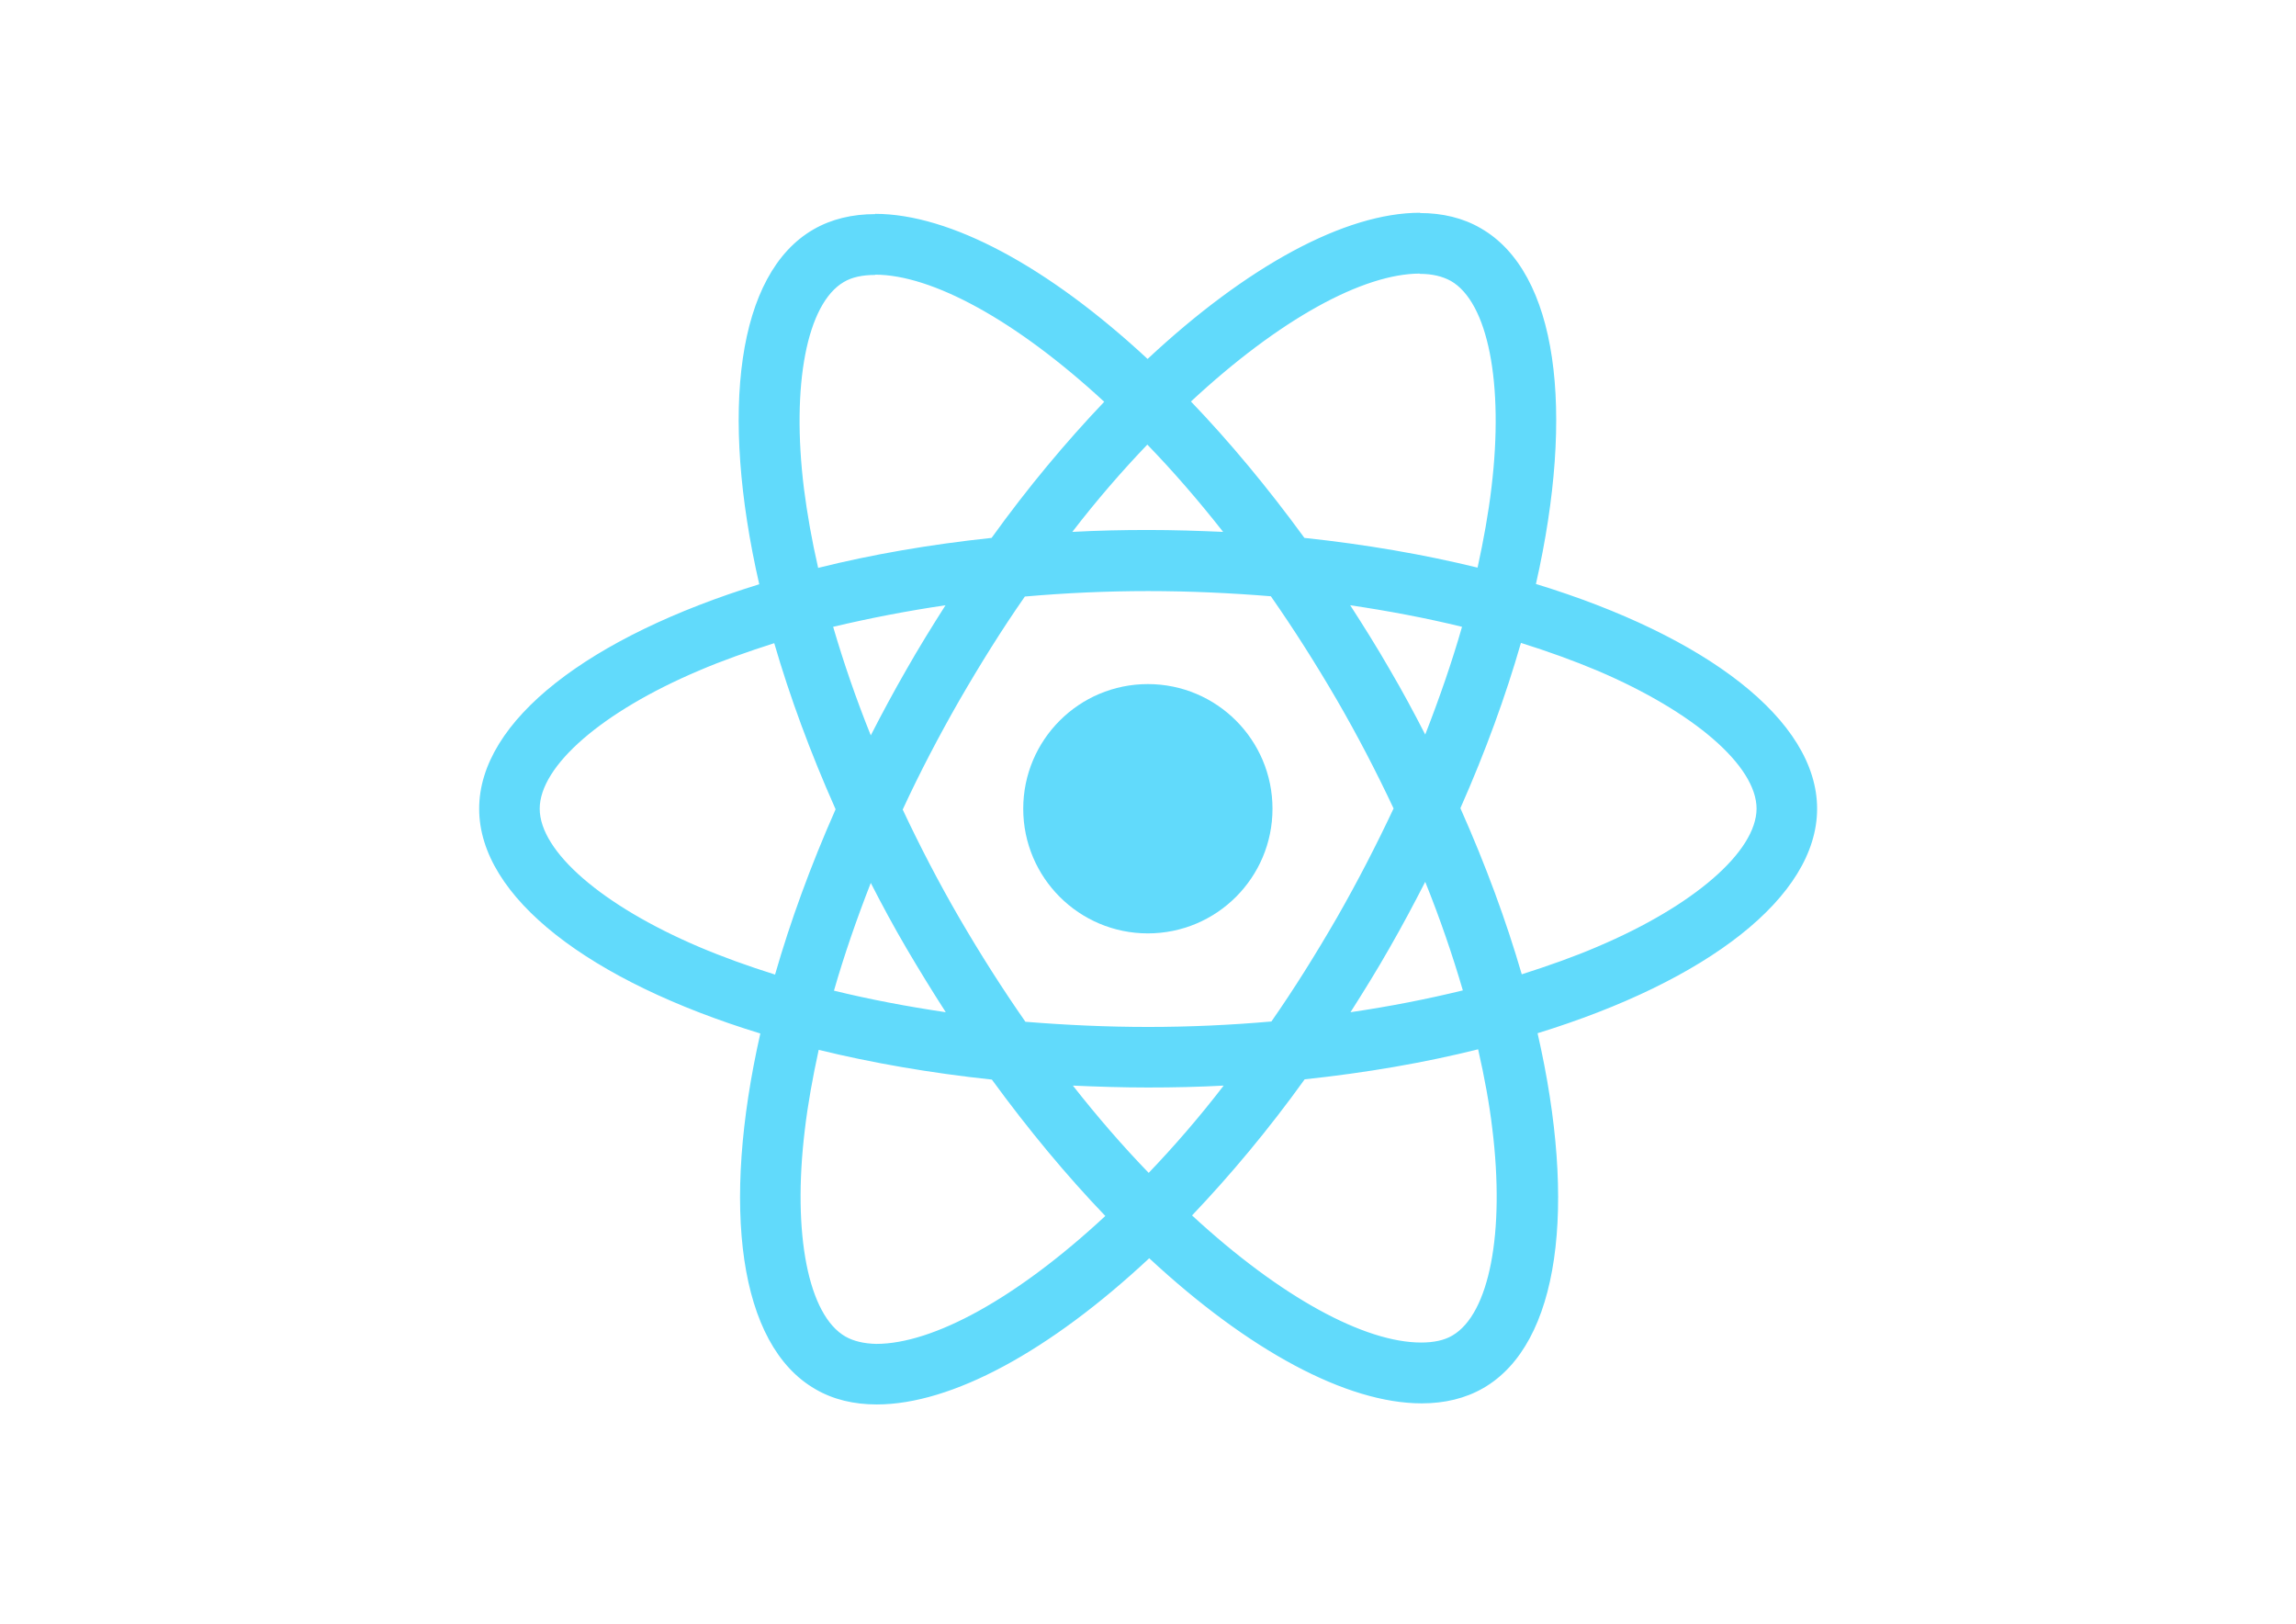
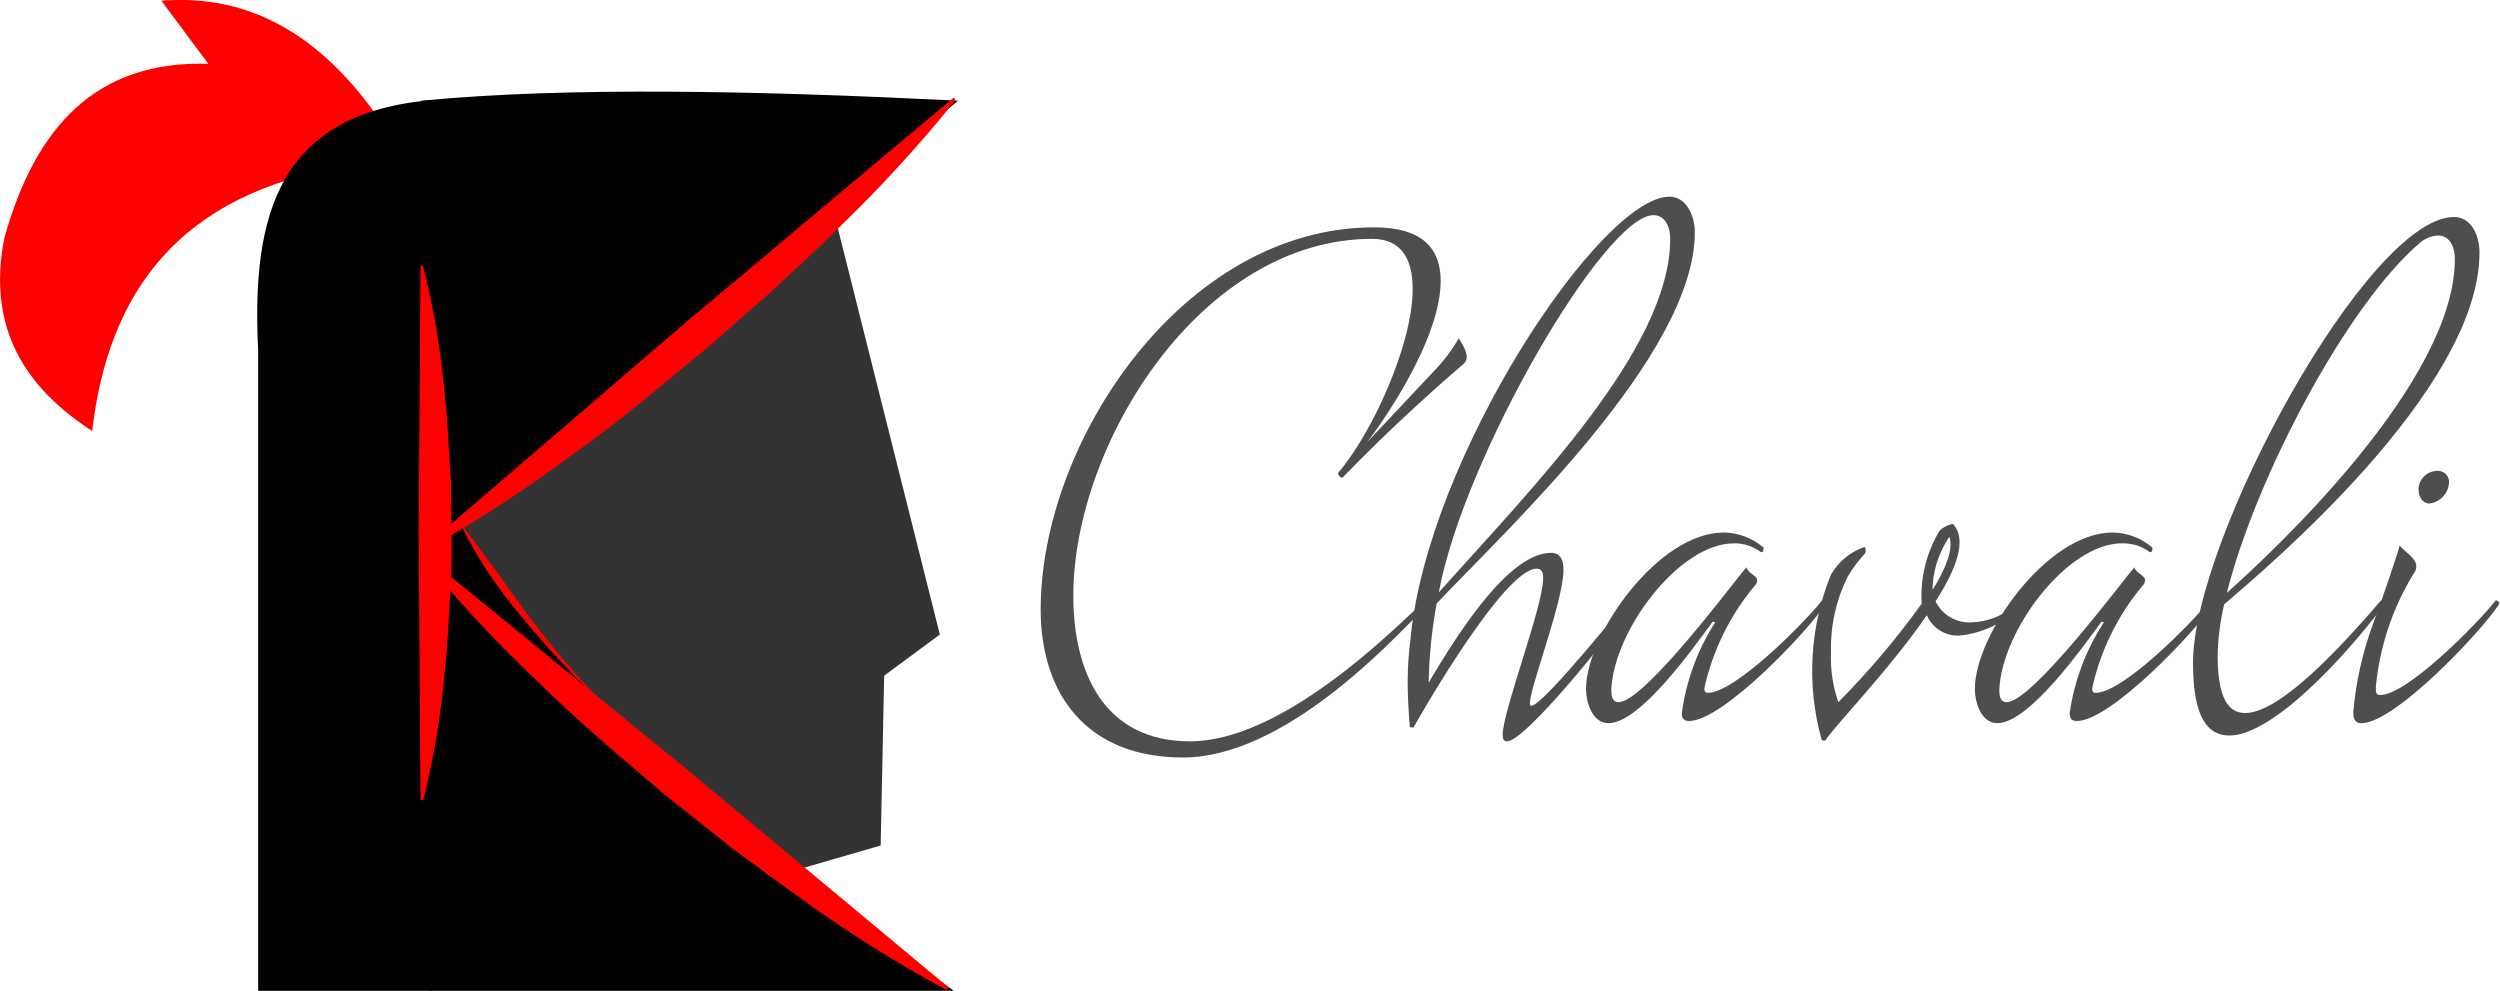
- <svg xmlns="http://www.w3.org/2000/svg" viewBox="0 0 841.9 595.3">
-   <g fill="#61DAFB">
-     <path d="M666.3 296.5c0-32.5-40.7-63.3-103.1-82.4 14.4-63.6 8-114.2-20.2-130.4-6.5-3.8-14.1-5.6-22.4-5.6v22.3c4.6 0 8.3.9 11.4 2.6 13.6 7.8 19.5 37.5 14.9 75.7-1.1 9.4-2.9 19.3-5.1 29.4-19.6-4.8-41-8.5-63.5-10.9-13.5-18.5-27.5-35.3-41.6-50 32.6-30.3 63.2-46.9 84-46.9V78c-27.5 0-63.5 19.6-99.9 53.6-36.4-33.8-72.4-53.2-99.9-53.2v22.3c20.7 0 51.4 16.5 84 46.6-14 14.7-28 31.4-41.3 49.9-22.6 2.4-44 6.1-63.6 11-2.3-10-4-19.7-5.2-29-4.7-38.2 1.1-67.9 14.6-75.8 3-1.8 6.9-2.6 11.5-2.6V78.5c-8.4 0-16 1.8-22.6 5.6-28.1 16.2-34.4 66.7-19.9 130.1-62.2 19.2-102.7 49.9-102.7 82.3 0 32.5 40.7 63.3 103.1 82.4-14.4 63.6-8 114.2 20.2 130.4 6.5 3.8 14.1 5.6 22.5 5.6 27.5 0 63.5-19.6 99.9-53.6 36.4 33.8 72.4 53.2 99.9 53.2 8.4 0 16-1.8 22.6-5.6 28.1-16.2 34.4-66.7 19.9-130.1 62-19.1 102.5-49.9 102.5-82.3zm-130.2-66.7c-3.7 12.9-8.3 26.2-13.5 39.5-4.1-8-8.4-16-13.1-24-4.6-8-9.5-15.8-14.4-23.4 14.2 2.1 27.9 4.7 41 7.9zm-45.8 106.5c-7.8 13.5-15.8 26.3-24.1 38.2-14.9 1.3-30 2-45.2 2-15.1 0-30.2-.7-45-1.9-8.3-11.9-16.4-24.6-24.2-38-7.6-13.1-14.5-26.4-20.8-39.8 6.2-13.4 13.2-26.8 20.7-39.9 7.8-13.5 15.8-26.3 24.1-38.2 14.9-1.3 30-2 45.2-2 15.1 0 30.2.7 45 1.9 8.3 11.9 16.4 24.6 24.2 38 7.6 13.1 14.5 26.4 20.8 39.8-6.3 13.4-13.2 26.8-20.7 39.9zm32.3-13c5.4 13.4 10 26.8 13.8 39.8-13.1 3.2-26.9 5.9-41.2 8 4.9-7.7 9.8-15.6 14.4-23.7 4.6-8 8.9-16.1 13-24.1zM421.2 430c-9.3-9.6-18.6-20.3-27.8-32 9 .4 18.2.7 27.5.7 9.4 0 18.7-.2 27.8-.7-9 11.7-18.3 22.4-27.5 32zm-74.4-58.9c-14.2-2.1-27.9-4.7-41-7.9 3.7-12.9 8.3-26.2 13.5-39.5 4.1 8 8.4 16 13.1 24 4.7 8 9.5 15.8 14.4 23.4zM420.7 163c9.3 9.6 18.6 20.3 27.8 32-9-.4-18.2-.7-27.5-.7-9.4 0-18.7.2-27.8.7 9-11.7 18.3-22.4 27.5-32zm-74 58.9c-4.9 7.7-9.8 15.6-14.4 23.7-4.6 8-8.9 16-13 24-5.4-13.4-10-26.8-13.8-39.8 13.1-3.1 26.9-5.8 41.2-7.9zm-90.5 125.2c-35.4-15.1-58.3-34.9-58.3-50.6 0-15.7 22.9-35.6 58.3-50.6 8.6-3.7 18-7 27.7-10.1 5.7 19.6 13.2 40 22.5 60.9-9.2 20.8-16.6 41.1-22.2 60.6-9.9-3.1-19.3-6.5-28-10.2zM310 490c-13.6-7.8-19.5-37.5-14.9-75.7 1.1-9.4 2.9-19.3 5.1-29.4 19.6 4.8 41 8.5 63.5 10.9 13.5 18.5 27.5 35.3 41.6 50-32.6 30.3-63.2 46.9-84 46.9-4.5-.1-8.3-1-11.3-2.7zm237.2-76.2c4.7 38.2-1.1 67.9-14.6 75.8-3 1.8-6.9 2.6-11.5 2.6-20.7 0-51.4-16.5-84-46.6 14-14.7 28-31.4 41.3-49.9 22.6-2.4 44-6.1 63.6-11 2.3 10.1 4.1 19.8 5.2 29.1zm38.5-66.7c-8.6 3.7-18 7-27.7 10.1-5.7-19.6-13.2-40-22.5-60.9 9.2-20.8 16.6-41.1 22.2-60.6 9.9 3.1 19.3 6.5 28.1 10.2 35.4 15.1 58.3 34.9 58.3 50.6-.1 15.7-23 35.6-58.4 50.6zM320.8 78.4z" />
-     <circle cx="420.9" cy="296.5" r="45.7" />
-     <path d="M520.5 78.1z" />
-   </g>
+ <svg xmlns="http://www.w3.org/2000/svg" id="Layer_2" data-name="Layer 2" viewBox="0 0 150 59.45">
+   <defs>
+     <style>.cls-1{fill:#333;}.cls-2{fill:red;}.cls-3{fill:#4d4e4e;}</style>
+   </defs>
+   <polygon class="cls-1" points="49.3 9.83 56.39 38.07 53.05 40.54 52.84 50.73 39.26 54.67 25.5 54.41 25.5 7.6 48.16 7.24 49.3 9.83" />
+   <path d="M74.05,146.5c8.83-.84,20.1-.6,32.2,0l-32.2,26.87V146.5" transform="translate(-48.77 -140.46)" />
+   <path class="cls-2" d="M69.6,150.43c-10.09,1.64-14.33,7.56-15.3,15.89-4-2.6-6.33-6.15-5.27-11.58,1.87-6.7,5.54-10.66,12.24-10.45l-2.82-3.79c5.4-.42,9.64,2.17,13.08,7.12Z" transform="translate(-48.77 -140.46)" />
+   <path d="M74.51,199.91H106c-17-12.11-29.35-23.38-31.41-32.74Z" transform="translate(-48.77 -140.46)" />
+   <path d="M74.7,199.91H64.26V161.46c-.42-8.24,1.3-14.21,10.44-15Z" transform="translate(-48.77 -140.46)" />
+   <path class="cls-2" d="M74.15,156.4a48.8,48.8,0,0,1,1.33,8c.16,1.34.19,2.68.29,4s.06,2.68.09,4,0,2.69-.09,4-.13,2.68-.28,4a50.15,50.15,0,0,1-1.32,8.06H74l-.11-16.1L74,156.4Z" transform="translate(-48.77 -140.46)" />
+   <path class="cls-2" d="M106.1,146.47A82.91,82.91,0,0,1,99,154.22c-1.23,1.25-2.53,2.39-3.79,3.59l-3.91,3.44c-1.35,1.1-2.68,2.22-4,3.3s-2.72,2.15-4.15,3.16a82,82,0,0,1-8.8,5.73l-.13-.15L90,159.73l16-13.42Z" transform="translate(-48.77 -140.46)" />
+   <path class="cls-2" d="M105.58,199.87a76.21,76.21,0,0,1-8.72-5.48c-1.42-1-2.75-2-4.12-3l-4-3.18c-1.29-1.11-2.6-2.19-3.88-3.32s-2.54-2.26-3.76-3.47a78.39,78.39,0,0,1-7-7.51l.12-.16L90,186.64l15.69,13.07Z" transform="translate(-48.77 -140.46)" />
+   <path class="cls-2" d="M84.88,182.58a47.67,47.67,0,0,1-4.72-5,31.09,31.09,0,0,1-2.09-2.75,24.73,24.73,0,0,1-1.7-3l0,0c.72.9,1.38,1.83,2.07,2.75l2,2.78a60,60,0,0,0,4.44,5.24Z" transform="translate(-48.77 -140.46)" />
+   <path class="cls-3" d="M129.05,168.84c2-2.31,4.48-7.66,4.48-11.05,0-1.74-.65-3-2.43-3-10.27,0-17.93,12.31-17.93,21.41,0,4.52,1.78,8.74,7,8.74,5.49,0,12.06-6.57,13.62-8,.05,0,.26.18.18.27-1.74,1.74-8.14,8.7-14.23,8.7-5.79,0-8.53-3.83-8.53-8.88,0-10.09,8.57-22.93,20-22.93,3,0,4,1.35,4,3.22,0,2.92-2.44,7.05-4.4,9.66l4.05-4.31a9.49,9.49,0,0,0,1.43-1.91c.26.39.74,1.13.31,1.52-.92.78-4.22,3.66-7.27,6.83C129.18,169.15,129.09,169,129.05,168.84Z" transform="translate(-48.77 -140.46)" />
+   <path class="cls-3" d="M133.36,184.07c-.09-1-.13-2-.13-2.78a19.59,19.59,0,0,1,.17-2.48c1-10.88,11.4-26.55,15.54-26.55,1,0,1.52,1.13,1.52,2.13,0,7.4-11.4,17.93-15.49,22.28a29.08,29.08,0,0,0-.48,4.75c2-3.4,4.92-7.79,7.35-7.79.52,0,.74.39.74,1,0,2-2.22,7.57-2,8.13s4-4,5.83-6.26c.09-.09.26.13.22.22-1.22,1.87-6.35,8.22-7.44,8.22-.18,0-.26-.13-.26-.39,0-1.44,2.43-7.7,2.43-9.4,0-.17,0-.57-.39-.57-1.91,0-6.79,8.45-7.39,9.53C133.53,184.11,133.4,184.11,133.36,184.07ZM135.1,176c5.52-6.18,13.88-14.62,13.88-21.19,0-1-.48-1.44-1-1.44C145.06,153.35,136.58,167.93,135.1,176Z" transform="translate(-48.77 -140.46)" />
+   <path class="cls-3" d="M152.81,173.06c-3.31,0-7.23,5.27-7.36,8.79,0,.52.13.74.44.74,1.57,0,7.18-7.57,7.66-8.09.13.39.65.48.65.78a.51.51,0,0,1-.17.35,14.48,14.48,0,0,0-3,6.13c0,.22.08.27.21.27,1.61,0,5.7-4.1,6.84-5.53,0-.09.3.09.21.22-1,1.56-6.13,7-8.18,7-.39,0-.43-.26-.43-.48a13.44,13.44,0,0,1,2-5.44s-.13-.08-.18,0c-1.09,1.48-4.31,6.05-6.22,6.05-1,0-1.35-1.31-1.35-2.05,0-3.22,4.31-9.39,8.27-9.39a3.75,3.75,0,0,1,2.39.91s0,.35-.17.26A2.69,2.69,0,0,0,152.81,173.06Z" transform="translate(-48.77 -140.46)" />
+   <path class="cls-3" d="M164.9,176.54a2.26,2.26,0,0,0,2.18,1.26,4.07,4.07,0,0,0,2.44-.91c.08-.09.3.13.21.22a6,6,0,0,1-3.35,1.48,2,2,0,0,1-2-1.22c-2.26,3.31-5.75,6.87-6.09,7.53-.05,0-.18,0-.22-.05a15.34,15.34,0,0,1,.56-9.92,3.75,3.75,0,0,1,2-1.65c.08,0,.13.35,0,.43a8.34,8.34,0,0,0-1,1.35,9.59,9.59,0,0,0-1,4.53,8.13,8.13,0,0,0,.44,3,48.79,48.79,0,0,0,5-5.91,7.57,7.57,0,0,1,1.09-4.4,1.7,1.7,0,0,1,.78-.39C166.82,172.8,166.17,174.58,164.9,176.54Zm-.17-1v.31c.78-1.27,1.26-2.44,1-3.18A5.91,5.91,0,0,0,164.73,175.54Z" transform="translate(-48.77 -140.46)" />
+   <path class="cls-3" d="M176.09,173.06c-3.31,0-7.23,5.27-7.36,8.79,0,.52.13.74.44.74,1.56,0,7.18-7.57,7.66-8.09.13.39.65.48.65.78a.53.53,0,0,1-.18.35,14.44,14.44,0,0,0-3,6.13c0,.22.08.27.21.27,1.61,0,5.7-4.1,6.83-5.53.05-.09.31.09.22.22-1,1.56-6.13,7-8.18,7-.39,0-.43-.26-.43-.48A13.52,13.52,0,0,1,175,177.8s-.13-.08-.17,0c-1.09,1.48-4.31,6.05-6.22,6.05-1,0-1.35-1.31-1.35-2.05,0-3.22,4.31-9.39,8.27-9.39a3.75,3.75,0,0,1,2.39.91s0,.35-.17.26A2.69,2.69,0,0,0,176.09,173.06Z" transform="translate(-48.77 -140.46)" />
+   <path class="cls-3" d="M191.84,176.72c-2.35,3.13-6.7,7.87-9.31,7.87-1.31,0-2.18-1.09-2.18-4.35,0-7.44,10.49-26.76,15.66-26.76,1.05,0,1.53,1.13,1.53,2.13,0,8.31-13.1,19.19-15.32,21.11a14.62,14.62,0,0,0-.39,3.09c0,2.56.65,3.43,1.65,3.43,2.18,0,6-4.26,8.14-6.74C191.71,176.41,191.88,176.63,191.84,176.72Zm-9.45-.7c2.75-2.44,13.67-12.62,13.67-20,0-1-.48-1.43-1-1.43A1.82,1.82,0,0,0,194,155C189.62,158.7,184.14,169.06,182.39,176Z" transform="translate(-48.77 -140.46)" />
+   <path class="cls-3" d="M192.75,173.19c.3.39,1,.74,1,1.26a.7.7,0,0,1-.17.44,15.85,15.85,0,0,0-2.26,6.79c0,.3,0,.48.26.48,1.61,0,5.79-4.23,6.92-5.66,0-.09.3.09.21.22-1,1.56-6.22,7.13-8.26,7.13-.48,0-.48-.43-.48-.69a20.15,20.15,0,0,1,1.17-5.23C191.71,176.41,192.66,173.58,192.75,173.19Zm2.26-4.48a.67.67,0,0,1,.7.74,1.34,1.34,0,0,1-1.18,1.22c-.43,0-.65-.44-.65-.87A1.14,1.14,0,0,1,195,168.71Z" transform="translate(-48.77 -140.46)" />
+   <text x="-48.77" y="-140.46" />
</svg>
